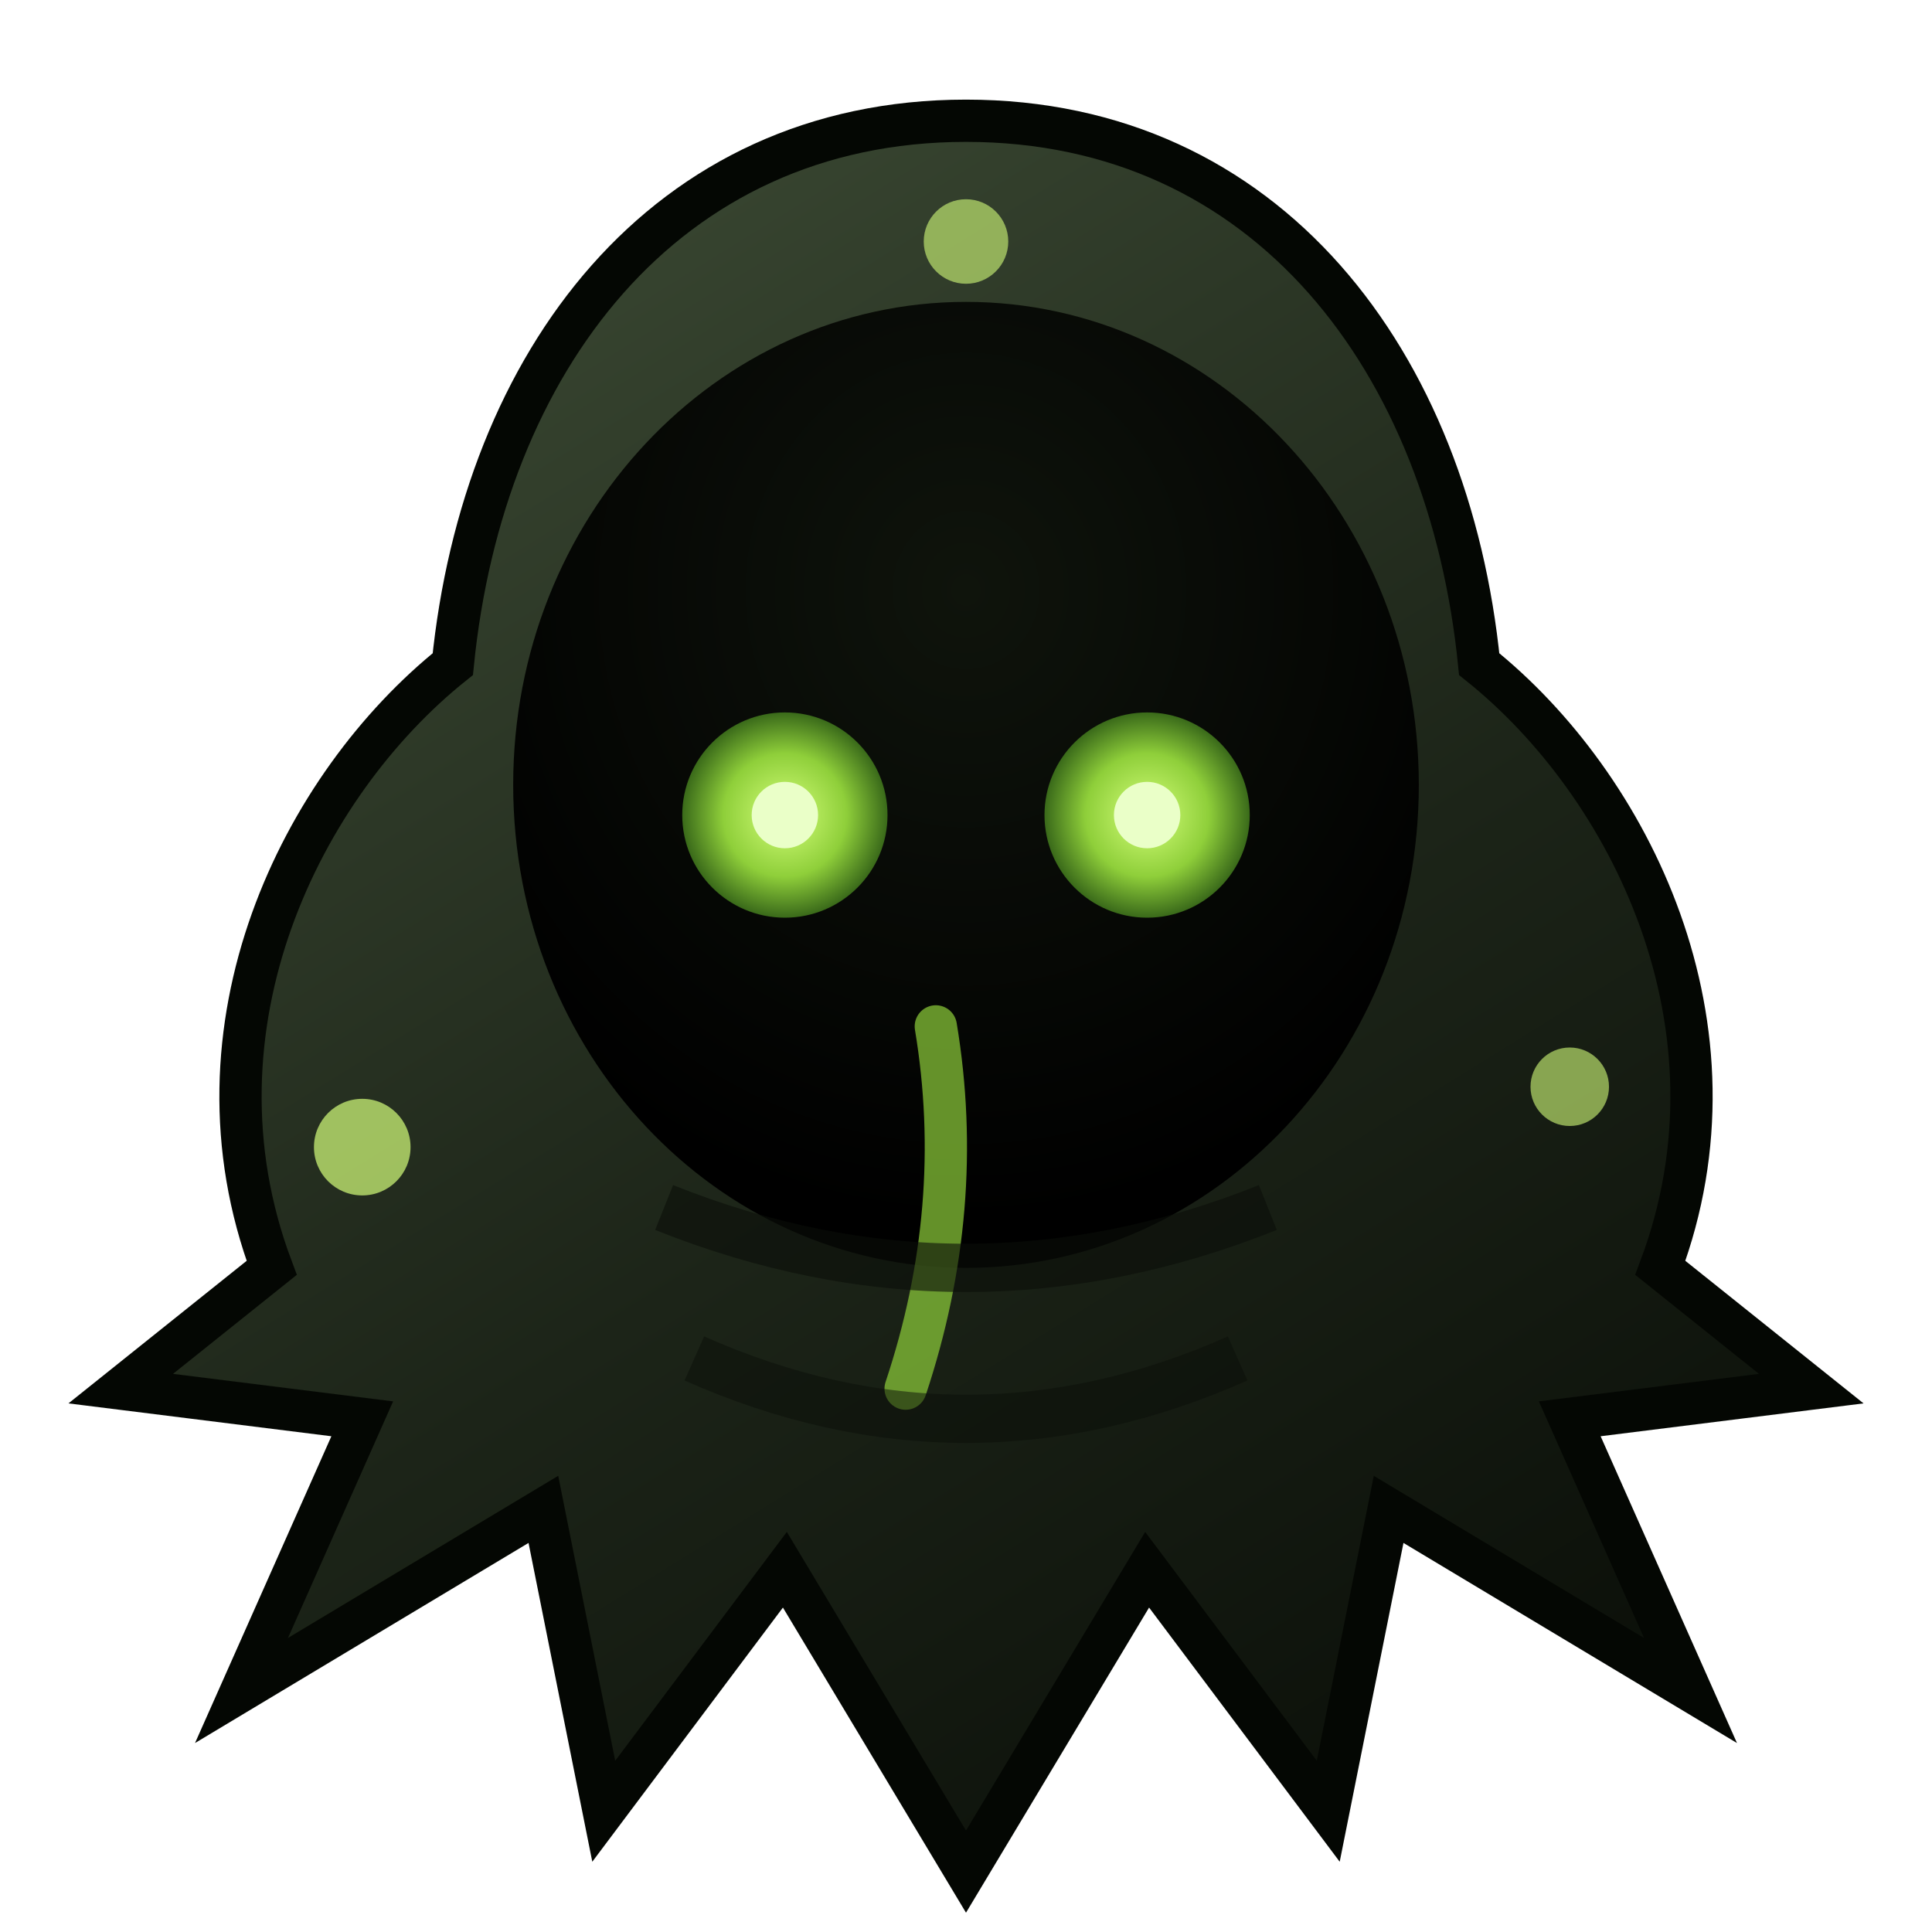
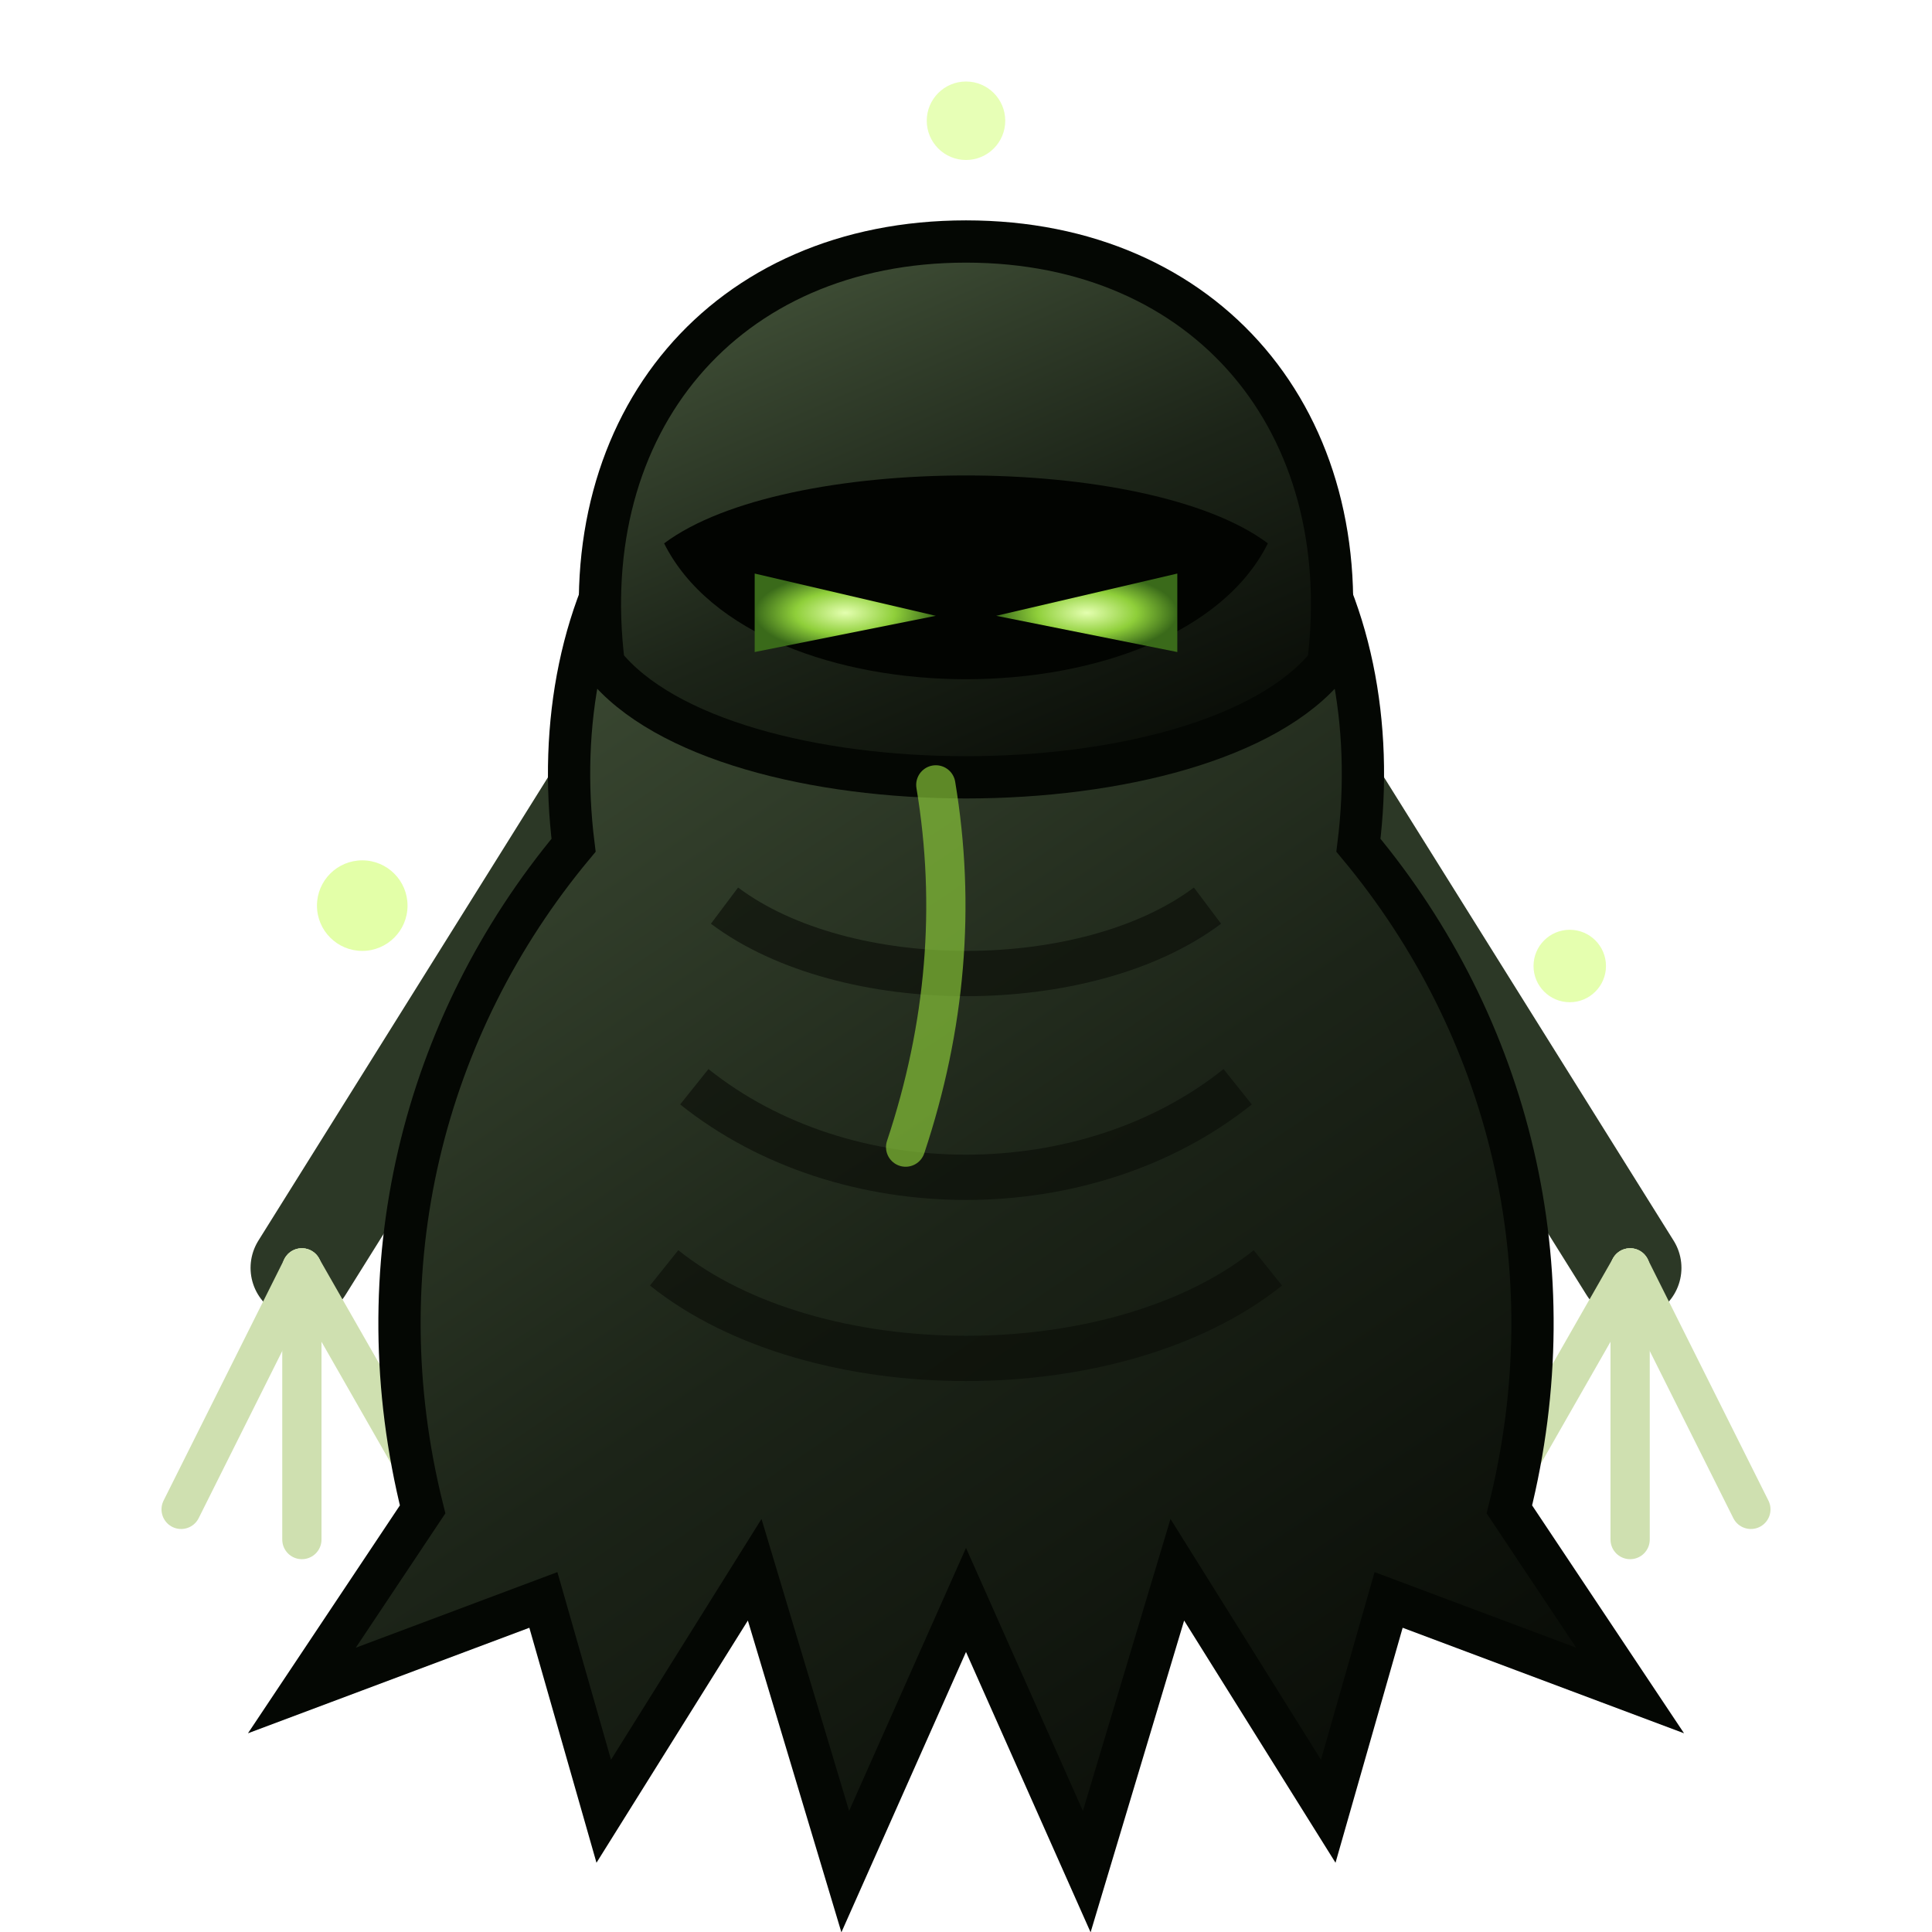
<svg xmlns="http://www.w3.org/2000/svg" viewBox="0 0 64 64">
  <defs>
    <linearGradient id="shroud" x1="20%" y1="0%" x2="80%" y2="100%">
-       <stop offset="0%" stop-color="#3c4a34" />
+       <stop offset="0%" stop-color="#44543a" />
      <stop offset="55%" stop-color="#1c2418" />
-       <stop offset="100%" stop-color="#0a0e08" />
+       <stop offset="100%" stop-color="#080b06" />
    </linearGradient>
    <radialGradient id="glow" cx="50%" cy="50%" r="50%">
-       <stop offset="0%" stop-color="#d4ff7a" />
-       <stop offset="60%" stop-color="#8fcf3a" />
+       <stop offset="0%" stop-color="#e4ffb0" />
+       <stop offset="55%" stop-color="#8fcf3a" />
      <stop offset="100%" stop-color="#3a6a1a" />
    </radialGradient>
-     <radialGradient id="hoodInner" cx="50%" cy="30%" r="65%">
-       <stop offset="0%" stop-color="#0f140c" />
-       <stop offset="100%" stop-color="#000000" />
-     </radialGradient>
  </defs>
-   <path d="M32 4        C 22 4 16 12 15 22        C 10 26 6 34 9 42        L 4 46 L 12 47        L 8 56 L 18 50        L 20 60 L 26 52        L 32 62 L 38 52        L 44 60 L 46 50        L 56 56 L 52 47        L 60 46 L 55 42        C 58 34 54 26 49 22        C 48 12 42 4 32 4 Z" fill="url(#shroud)" stroke="#040703" stroke-width="1.4" />
-   <ellipse cx="32" cy="26" rx="15" ry="16" fill="url(#hoodInner)" />
-   <circle cx="26" cy="27" r="3.4" fill="url(#glow)" />
-   <circle cx="38" cy="27" r="3.4" fill="url(#glow)" />
-   <circle cx="26" cy="27" r="1.1" fill="#eaffc8" />
-   <circle cx="38" cy="27" r="1.1" fill="#eaffc8" />
-   <path d="M31 34 Q32 40 30 46" stroke="#8fcf3a" stroke-width="1.4" fill="none" opacity="0.7" stroke-linecap="round" />
-   <path d="M22 40 Q32 44 42 40" stroke="#0a0e08" stroke-width="1.6" fill="none" opacity="0.6" />
-   <path d="M23 45 Q32 49 41 45" stroke="#0a0e08" stroke-width="1.6" fill="none" opacity="0.5" />
-   <circle cx="12" cy="38" r="1.6" fill="#d4ff7a" opacity="0.7" />
-   <circle cx="52" cy="36" r="1.3" fill="#d4ff7a" opacity="0.6" />
-   <circle cx="32" cy="8" r="1.4" fill="#d4ff7a" opacity="0.6" />
+   <path d="M20 26 L10 42" stroke="#2c3826" stroke-width="3.4" stroke-linecap="round" />
+   <path d="M44 26 L54 42" stroke="#2c3826" stroke-width="3.4" stroke-linecap="round" />
+   <g stroke="#cfe0b0" stroke-width="1.3" stroke-linecap="round">
+     <path d="M10 42 L6 50" />
+     <path d="M10 42 L10 51" />
+     <path d="M10 42 L14 49" />
+     <path d="M54 42 L58 50" />
+     <path d="M54 42 L54 51" />
+     <path d="M54 42 L50 49" />
+   </g>
+   <path d="M32 12 C22 12 18 20 19 28 C14 34 12 42 14 50        L10 56 L18 53 L20 60 L25 52 L28 62 L32 53 L36 62 L39 52 L44 60 L46 53 L54 56 L50 50        C52 42 50 34 45 28 C46 20 42 12 32 12 Z" fill="url(#shroud)" stroke="#040703" stroke-width="1.4" />
+   <g fill="none" stroke="#0a0e08" stroke-width="1.5" opacity="0.65">
+     <path d="M23 36 C28 40 36 40 41 36" />
+     <path d="M22 42 C27 46 37 46 42 42" />
+     <path d="M24 30 C28 33 36 33 40 30" />
+   </g>
+   <path d="M32 8 C40 8 45 14 44 22 C40 27 24 27 20 22 C19 14 24 8 32 8 Z" fill="url(#shroud)" stroke="#040703" stroke-width="1.4" />
+   <path d="M22 18 C26 15 38 15 42 18 C39 24 25 24 22 18 Z" fill="#020401" />
+   <path d="M25 19 L31 20.4 L25 21.6 Z" fill="url(#glow)" />
+   <path d="M39 19 L33 20.4 L39 21.6 Z" fill="url(#glow)" />
+   <path d="M31 26 Q32 32 30 38" fill="none" stroke="#8fcf3a" stroke-width="1.3" opacity="0.65" stroke-linecap="round" />
+   <g fill="#d4ff7a">
+     <circle cx="12" cy="30" r="1.5" opacity="0.65" />
+     <circle cx="52" cy="32" r="1.2" opacity="0.6" />
+     <circle cx="32" cy="4" r="1.3" opacity="0.55" />
+   </g>
</svg>
